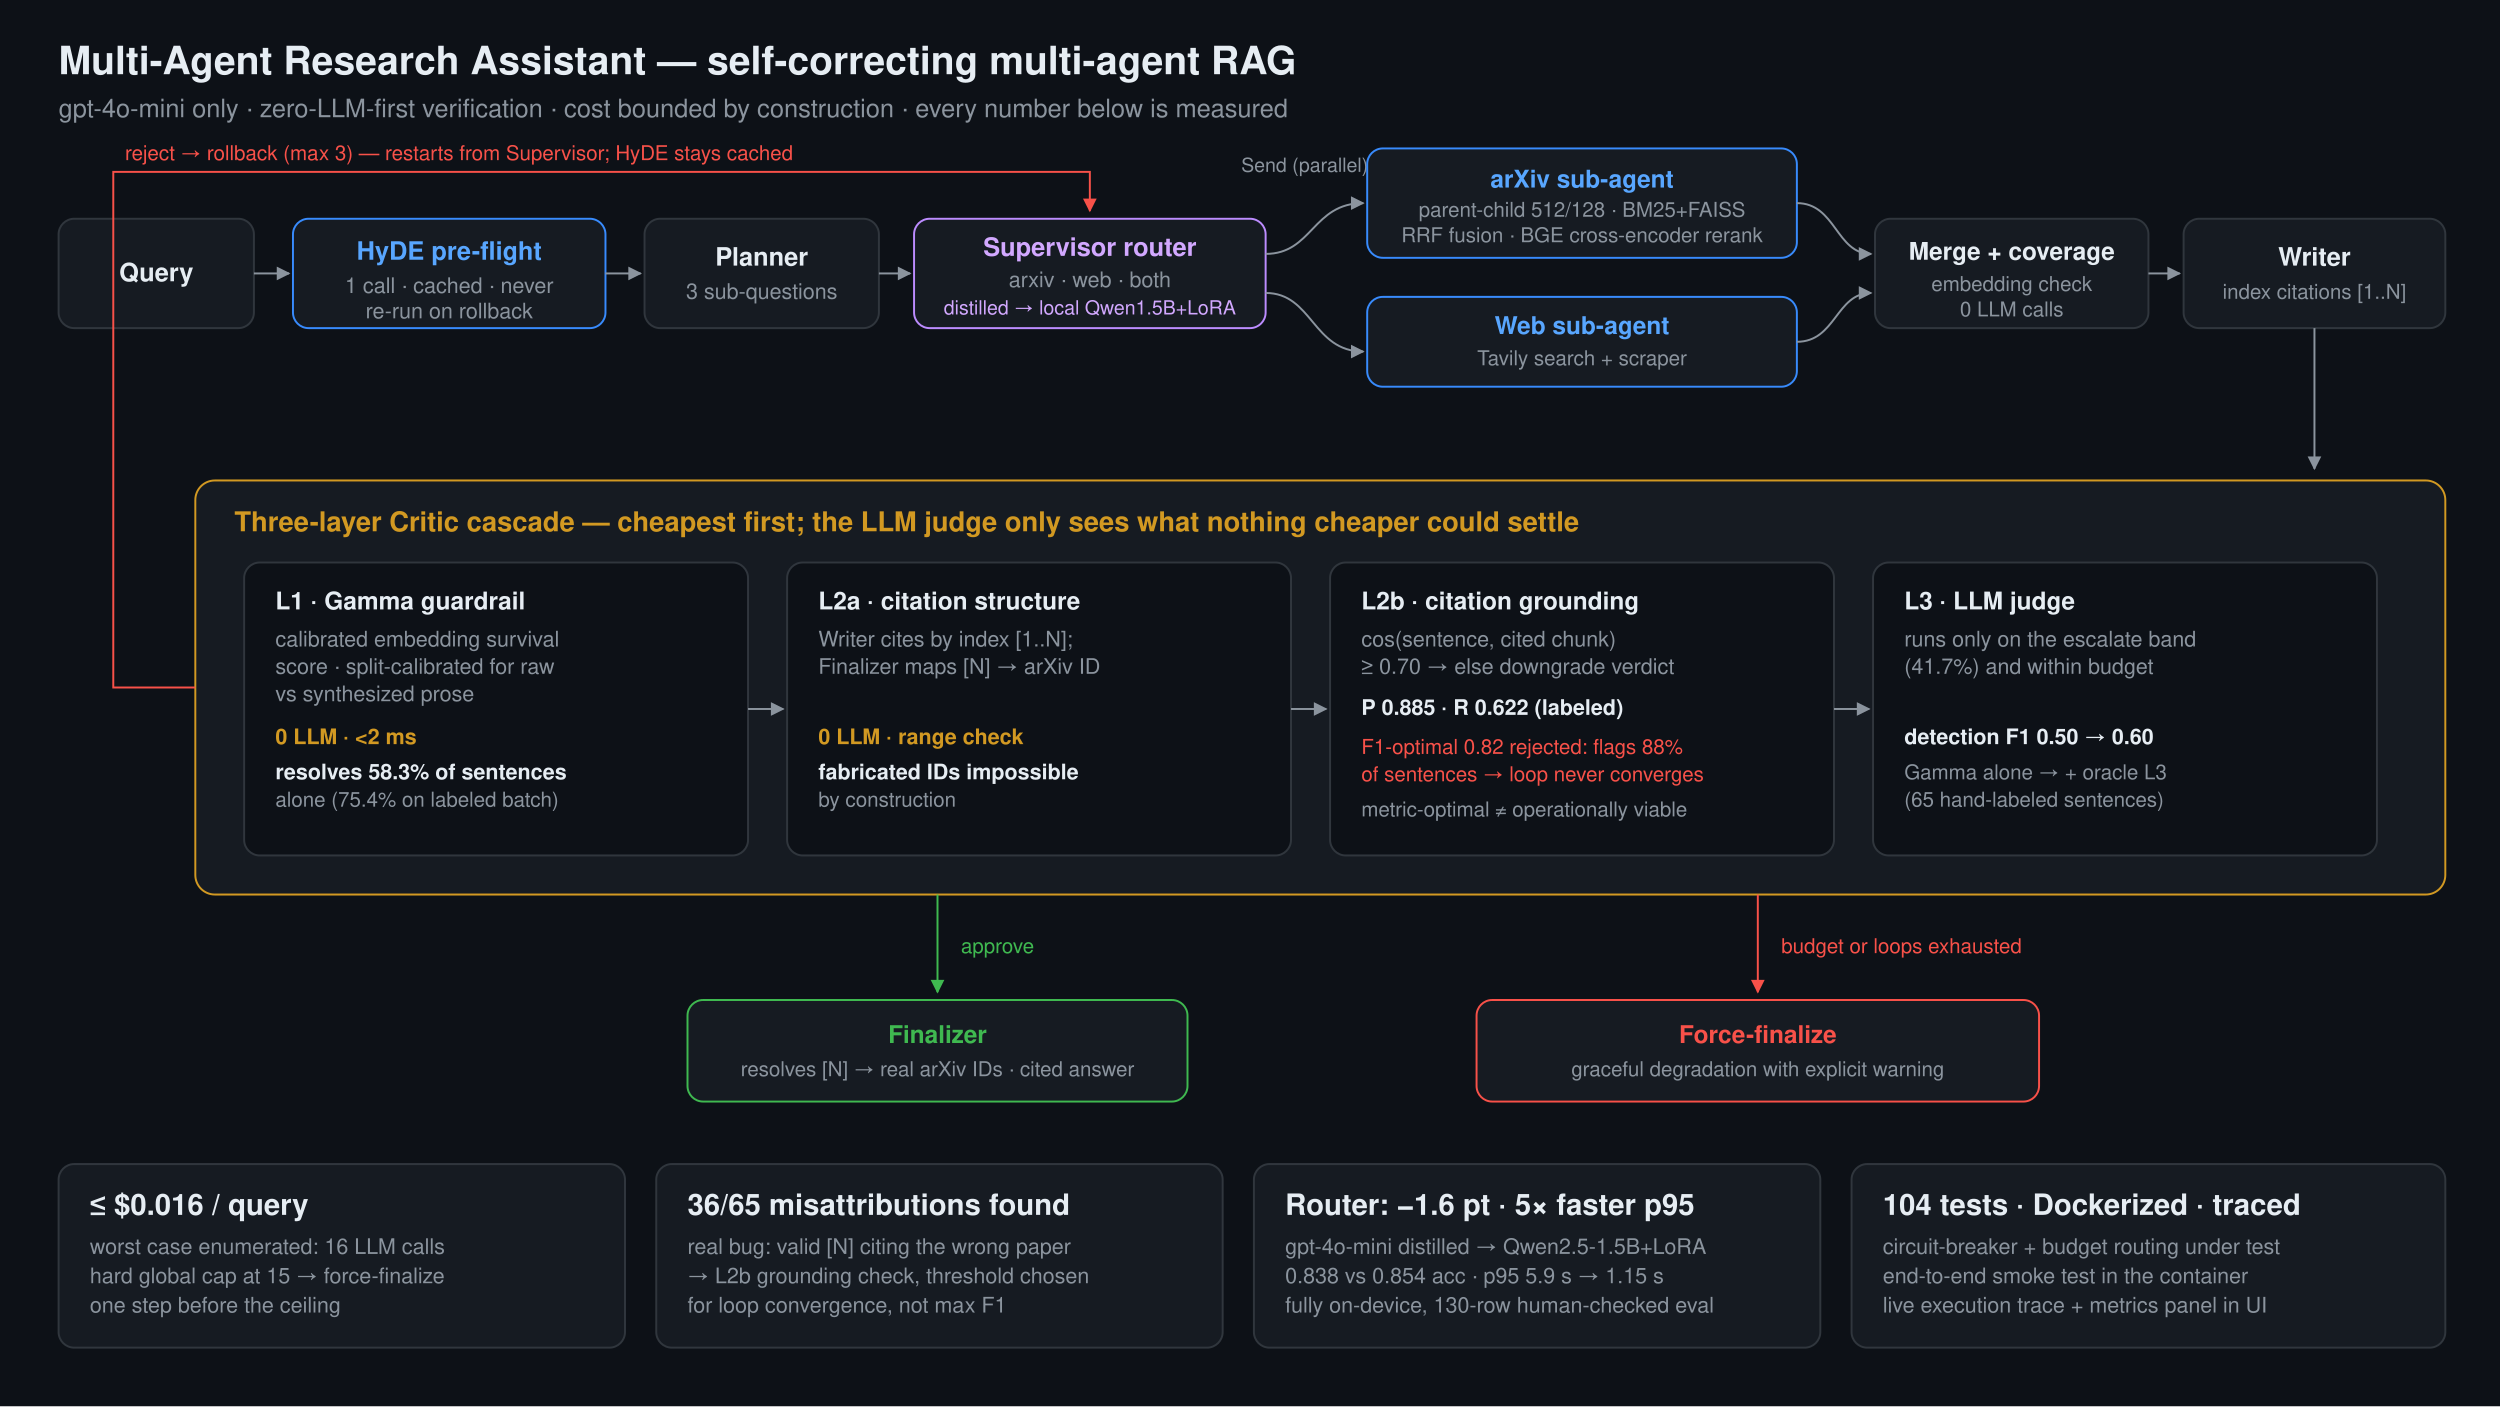
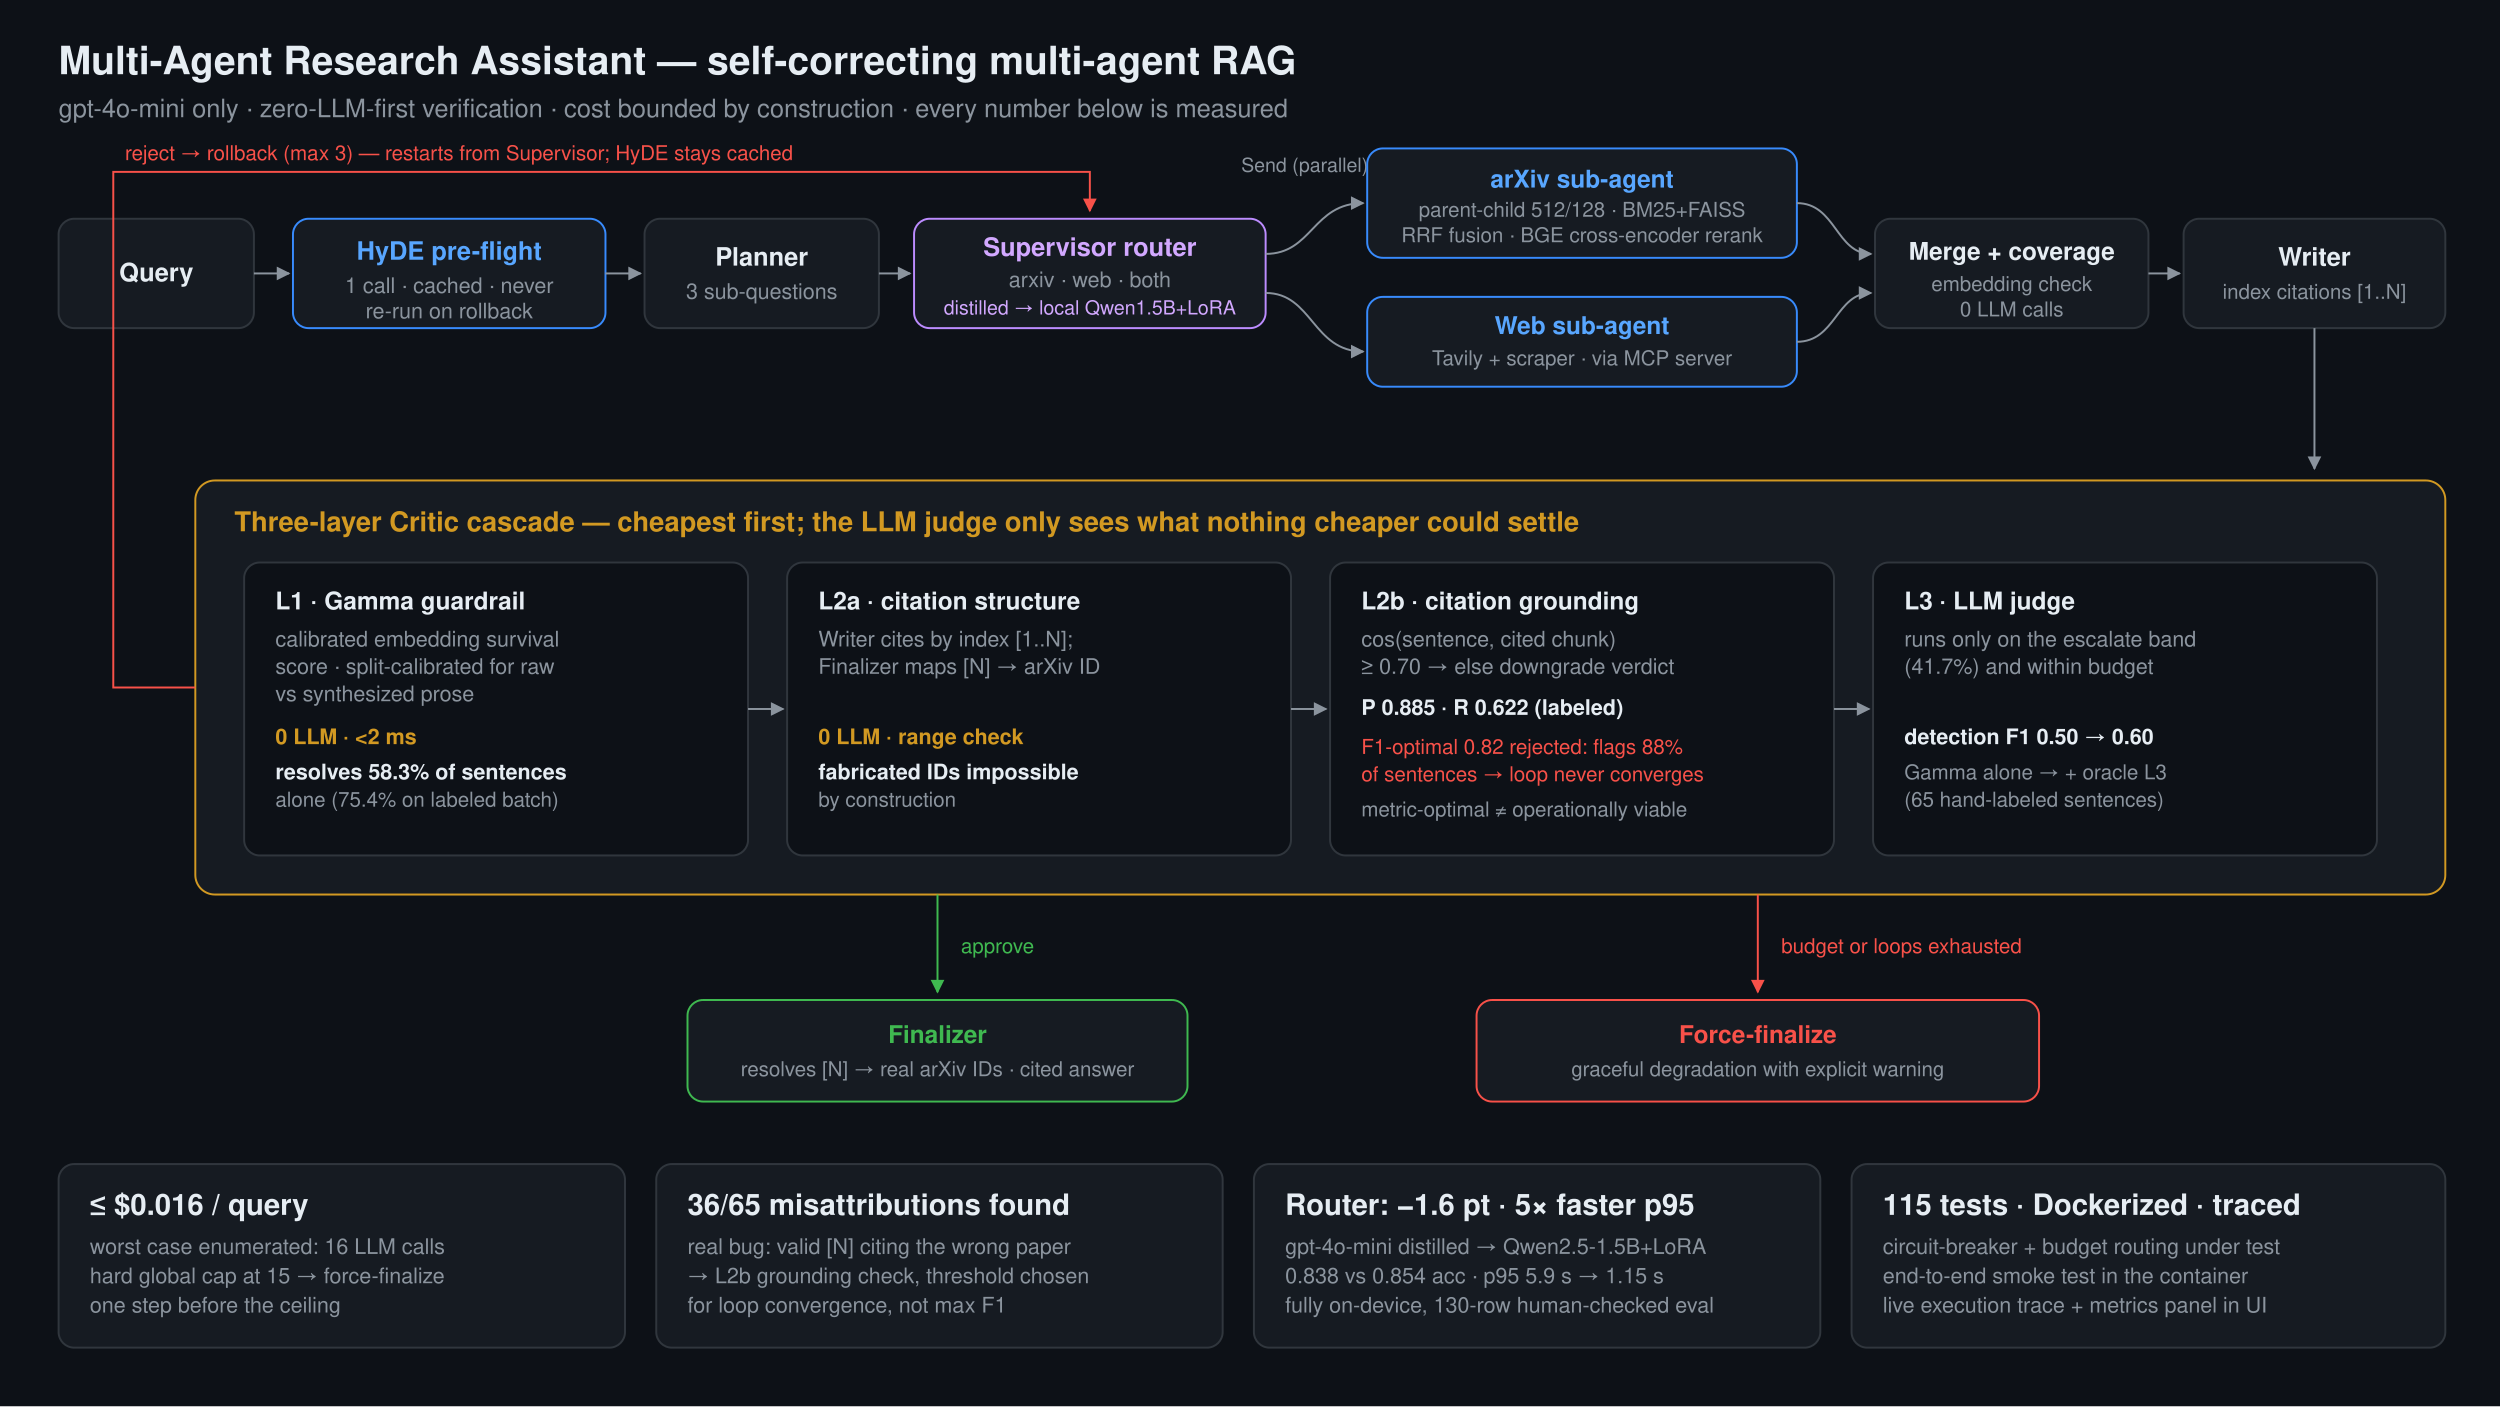
<svg xmlns="http://www.w3.org/2000/svg" viewBox="0 0 1280 720" font-family="-apple-system, 'Segoe UI', Helvetica, Arial, sans-serif">
  <defs>
    <marker id="arr" viewBox="0 0 10 10" refX="9" refY="5" markerWidth="7" markerHeight="7" orient="auto-start-reverse">
      <path d="M 0 0 L 10 5 L 0 10 z" fill="#8b949e" />
    </marker>
    <marker id="arrR" viewBox="0 0 10 10" refX="9" refY="5" markerWidth="7" markerHeight="7" orient="auto-start-reverse">
      <path d="M 0 0 L 10 5 L 0 10 z" fill="#f85149" />
    </marker>
    <marker id="arrG" viewBox="0 0 10 10" refX="9" refY="5" markerWidth="7" markerHeight="7" orient="auto-start-reverse">
      <path d="M 0 0 L 10 5 L 0 10 z" fill="#3fb950" />
    </marker>
  </defs>
  <rect width="1280" height="720" fill="#0d1117" />
  <text x="30" y="38" fill="#e6edf3" font-size="20" font-weight="700">Multi-Agent Research Assistant — self-correcting multi-agent RAG</text>
  <text x="30" y="60" fill="#8b949e" font-size="13">gpt-4o-mini only · zero-LLM-first verification · cost bounded by construction · every number below is measured</text>
  <rect x="30" y="112" width="100" height="56" rx="8" fill="#161b22" stroke="#30363d" />
  <text x="80" y="144" fill="#e6edf3" font-size="13" font-weight="600" text-anchor="middle">Query</text>
  <line x1="130" y1="140" x2="148" y2="140" stroke="#8b949e" marker-end="url(#arr)" />
  <rect x="150" y="112" width="160" height="56" rx="8" fill="#161b22" stroke="#388bfd" />
  <text x="230" y="133" fill="#58a6ff" font-size="13" font-weight="600" text-anchor="middle">HyDE pre-flight</text>
  <text x="230" y="150" fill="#8b949e" font-size="11" text-anchor="middle">1 call · cached · never</text>
  <text x="230" y="163" fill="#8b949e" font-size="11" text-anchor="middle">re-run on rollback</text>
  <line x1="310" y1="140" x2="328" y2="140" stroke="#8b949e" marker-end="url(#arr)" />
  <rect x="330" y="112" width="120" height="56" rx="8" fill="#161b22" stroke="#30363d" />
  <text x="390" y="136" fill="#e6edf3" font-size="13" font-weight="600" text-anchor="middle">Planner</text>
  <text x="390" y="153" fill="#8b949e" font-size="11" text-anchor="middle">3 sub-questions</text>
  <line x1="450" y1="140" x2="466" y2="140" stroke="#8b949e" marker-end="url(#arr)" />
  <rect x="468" y="112" width="180" height="56" rx="8" fill="#161b22" stroke="#bc8cff" />
  <text x="558" y="131" fill="#d2a8ff" font-size="13" font-weight="600" text-anchor="middle">Supervisor router</text>
  <text x="558" y="147" fill="#8b949e" font-size="11" text-anchor="middle">arxiv · web · both</text>
  <text x="558" y="161" fill="#d2a8ff" font-size="10" text-anchor="middle">distilled → local Qwen1.5B+LoRA</text>
  <path d="M 648 130 C 672 130 672 104 698 104" fill="none" stroke="#8b949e" marker-end="url(#arr)" />
  <path d="M 648 150 C 672 150 672 180 698 180" fill="none" stroke="#8b949e" marker-end="url(#arr)" />
  <text x="668" y="88" fill="#8b949e" font-size="10" text-anchor="middle">Send (parallel)</text>
  <rect x="700" y="76" width="220" height="56" rx="8" fill="#161b22" stroke="#388bfd" />
  <text x="810" y="96" fill="#58a6ff" font-size="12.5" font-weight="600" text-anchor="middle">arXiv sub-agent</text>
  <text x="810" y="111" fill="#8b949e" font-size="10.5" text-anchor="middle">parent-child 512/128 · BM25+FAISS</text>
  <text x="810" y="124" fill="#8b949e" font-size="10.5" text-anchor="middle">RRF fusion · BGE cross-encoder rerank</text>
  <rect x="700" y="152" width="220" height="46" rx="8" fill="#161b22" stroke="#388bfd" />
  <text x="810" y="171" fill="#58a6ff" font-size="12.5" font-weight="600" text-anchor="middle">Web sub-agent</text>
-   <text x="810" y="187" fill="#8b949e" font-size="10.5" text-anchor="middle">Tavily search + scraper</text>
+   <text x="810" y="187" fill="#8b949e" font-size="10.5" text-anchor="middle">Tavily + scraper · via MCP server</text>
  <path d="M 920 104 C 940 104 940 130 958 130" fill="none" stroke="#8b949e" marker-end="url(#arr)" />
  <path d="M 920 175 C 940 175 940 150 958 150" fill="none" stroke="#8b949e" marker-end="url(#arr)" />
  <rect x="960" y="112" width="140" height="56" rx="8" fill="#161b22" stroke="#30363d" />
  <text x="1030" y="133" fill="#e6edf3" font-size="12.5" font-weight="600" text-anchor="middle">Merge + coverage</text>
  <text x="1030" y="149" fill="#8b949e" font-size="10.5" text-anchor="middle">embedding check</text>
  <text x="1030" y="162" fill="#8b949e" font-size="10.5" text-anchor="middle">0 LLM calls</text>
  <line x1="1100" y1="140" x2="1116" y2="140" stroke="#8b949e" marker-end="url(#arr)" />
  <rect x="1118" y="112" width="134" height="56" rx="8" fill="#161b22" stroke="#30363d" />
  <text x="1185" y="136" fill="#e6edf3" font-size="13" font-weight="600" text-anchor="middle">Writer</text>
  <text x="1185" y="153" fill="#8b949e" font-size="10.5" text-anchor="middle">index citations [1..N]</text>
  <path d="M 1185 168 V 240" fill="none" stroke="#8b949e" marker-end="url(#arr)" />
  <rect x="100" y="246" width="1152" height="212" rx="10" fill="#161b22" stroke="#d29922" stroke-dasharray="none" />
  <text x="120" y="272" fill="#d29922" font-size="14" font-weight="700">Three-layer Critic cascade — cheapest first; the LLM judge only sees what nothing cheaper could settle</text>
  <rect x="125" y="288" width="258" height="150" rx="8" fill="#0d1117" stroke="#30363d" />
  <text x="141" y="312" fill="#e6edf3" font-size="12.5" font-weight="700">L1 · Gamma guardrail</text>
  <text x="141" y="331" fill="#8b949e" font-size="11">calibrated embedding survival</text>
  <text x="141" y="345" fill="#8b949e" font-size="11">score · split-calibrated for raw</text>
  <text x="141" y="359" fill="#8b949e" font-size="11">vs synthesized prose</text>
  <text x="141" y="381" fill="#d29922" font-size="11" font-weight="600">0 LLM · &lt;2 ms</text>
  <text x="141" y="399" fill="#e6edf3" font-size="11" font-weight="600">resolves 58.3% of sentences</text>
  <text x="141" y="413" fill="#8b949e" font-size="10.5">alone (75.4% on labeled batch)</text>
  <line x1="383" y1="363" x2="401" y2="363" stroke="#8b949e" marker-end="url(#arr)" />
  <rect x="403" y="288" width="258" height="150" rx="8" fill="#0d1117" stroke="#30363d" />
  <text x="419" y="312" fill="#e6edf3" font-size="12.5" font-weight="700">L2a · citation structure</text>
  <text x="419" y="331" fill="#8b949e" font-size="11">Writer cites by index [1..N];</text>
  <text x="419" y="345" fill="#8b949e" font-size="11">Finalizer maps [N] → arXiv ID</text>
  <text x="419" y="381" fill="#d29922" font-size="11" font-weight="600">0 LLM · range check</text>
  <text x="419" y="399" fill="#e6edf3" font-size="11" font-weight="600">fabricated IDs impossible</text>
  <text x="419" y="413" fill="#8b949e" font-size="10.5">by construction</text>
  <line x1="661" y1="363" x2="679" y2="363" stroke="#8b949e" marker-end="url(#arr)" />
  <rect x="681" y="288" width="258" height="150" rx="8" fill="#0d1117" stroke="#30363d" />
  <text x="697" y="312" fill="#e6edf3" font-size="12.5" font-weight="700">L2b · citation grounding</text>
  <text x="697" y="331" fill="#8b949e" font-size="11">cos(sentence, cited chunk)</text>
  <text x="697" y="345" fill="#8b949e" font-size="11">≥ 0.70 → else downgrade verdict</text>
  <text x="697" y="366" fill="#e6edf3" font-size="11" font-weight="600">P 0.885 · R 0.622 (labeled)</text>
  <text x="697" y="386" fill="#f85149" font-size="10.5">F1-optimal 0.82 rejected: flags 88%</text>
  <text x="697" y="400" fill="#f85149" font-size="10.5">of sentences → loop never converges</text>
  <text x="697" y="418" fill="#8b949e" font-size="10.5">metric-optimal ≠ operationally viable</text>
  <line x1="939" y1="363" x2="957" y2="363" stroke="#8b949e" marker-end="url(#arr)" />
  <rect x="959" y="288" width="258" height="150" rx="8" fill="#0d1117" stroke="#30363d" />
  <text x="975" y="312" fill="#e6edf3" font-size="12.5" font-weight="700">L3 · LLM judge</text>
  <text x="975" y="331" fill="#8b949e" font-size="11">runs only on the escalate band</text>
  <text x="975" y="345" fill="#8b949e" font-size="11">(41.7%) and within budget</text>
  <text x="975" y="381" fill="#e6edf3" font-size="11" font-weight="600">detection F1 0.50 → 0.60</text>
  <text x="975" y="399" fill="#8b949e" font-size="10.5">Gamma alone → + oracle L3</text>
  <text x="975" y="413" fill="#8b949e" font-size="10.5">(65 hand-labeled sentences)</text>
  <path d="M 100 352 H 58 V 88 H 558 L 558 108" fill="none" stroke="#f85149" marker-end="url(#arrR)" />
  <text x="64" y="82" fill="#f85149" font-size="10.5">reject → rollback (max 3) — restarts from Supervisor; HyDE stays cached</text>
  <path d="M 480 458 V 508" fill="none" stroke="#3fb950" marker-end="url(#arrG)" />
  <text x="492" y="488" fill="#3fb950" font-size="10.5">approve</text>
  <rect x="352" y="512" width="256" height="52" rx="8" fill="#161b22" stroke="#3fb950" />
  <text x="480" y="534" fill="#3fb950" font-size="12.5" font-weight="600" text-anchor="middle">Finalizer</text>
  <text x="480" y="551" fill="#8b949e" font-size="10.5" text-anchor="middle">resolves [N] → real arXiv IDs · cited answer</text>
  <path d="M 900 458 V 508" fill="none" stroke="#f85149" marker-end="url(#arrR)" />
  <text x="912" y="488" fill="#f85149" font-size="10.5">budget or loops exhausted</text>
  <rect x="756" y="512" width="288" height="52" rx="8" fill="#161b22" stroke="#f85149" />
  <text x="900" y="534" fill="#f85149" font-size="12.5" font-weight="600" text-anchor="middle">Force-finalize</text>
  <text x="900" y="551" fill="#8b949e" font-size="10.5" text-anchor="middle">graceful degradation with explicit warning</text>
  <rect x="30" y="596" width="290" height="94" rx="8" fill="#161b22" stroke="#30363d" />
  <text x="46" y="622" fill="#e6edf3" font-size="15" font-weight="700">≤ $0.016 / query</text>
  <text x="46" y="642" fill="#8b949e" font-size="11">worst case enumerated: 16 LLM calls</text>
  <text x="46" y="657" fill="#8b949e" font-size="11">hard global cap at 15 → force-finalize</text>
  <text x="46" y="672" fill="#8b949e" font-size="11">one step before the ceiling</text>
  <rect x="336" y="596" width="290" height="94" rx="8" fill="#161b22" stroke="#30363d" />
  <text x="352" y="622" fill="#e6edf3" font-size="15" font-weight="700">36/65 misattributions found</text>
  <text x="352" y="642" fill="#8b949e" font-size="11">real bug: valid [N] citing the wrong paper</text>
  <text x="352" y="657" fill="#8b949e" font-size="11">→ L2b grounding check, threshold chosen</text>
  <text x="352" y="672" fill="#8b949e" font-size="11">for loop convergence, not max F1</text>
  <rect x="642" y="596" width="290" height="94" rx="8" fill="#161b22" stroke="#30363d" />
  <text x="658" y="622" fill="#e6edf3" font-size="15" font-weight="700">Router: −1.6 pt · 5× faster p95</text>
  <text x="658" y="642" fill="#8b949e" font-size="11">gpt-4o-mini distilled → Qwen2.5-1.5B+LoRA</text>
  <text x="658" y="657" fill="#8b949e" font-size="11">0.838 vs 0.854 acc · p95 5.9 s → 1.15 s</text>
  <text x="658" y="672" fill="#8b949e" font-size="11">fully on-device, 130-row human-checked eval</text>
  <rect x="948" y="596" width="304" height="94" rx="8" fill="#161b22" stroke="#30363d" />
-   <text x="964" y="622" fill="#e6edf3" font-size="15" font-weight="700">104 tests · Dockerized · traced</text>
+   <text x="964" y="622" fill="#e6edf3" font-size="15" font-weight="700">115 tests · Dockerized · traced</text>
  <text x="964" y="642" fill="#8b949e" font-size="11">circuit-breaker + budget routing under test</text>
  <text x="964" y="657" fill="#8b949e" font-size="11">end-to-end smoke test in the container</text>
  <text x="964" y="672" fill="#8b949e" font-size="11">live execution trace + metrics panel in UI</text>
</svg>
